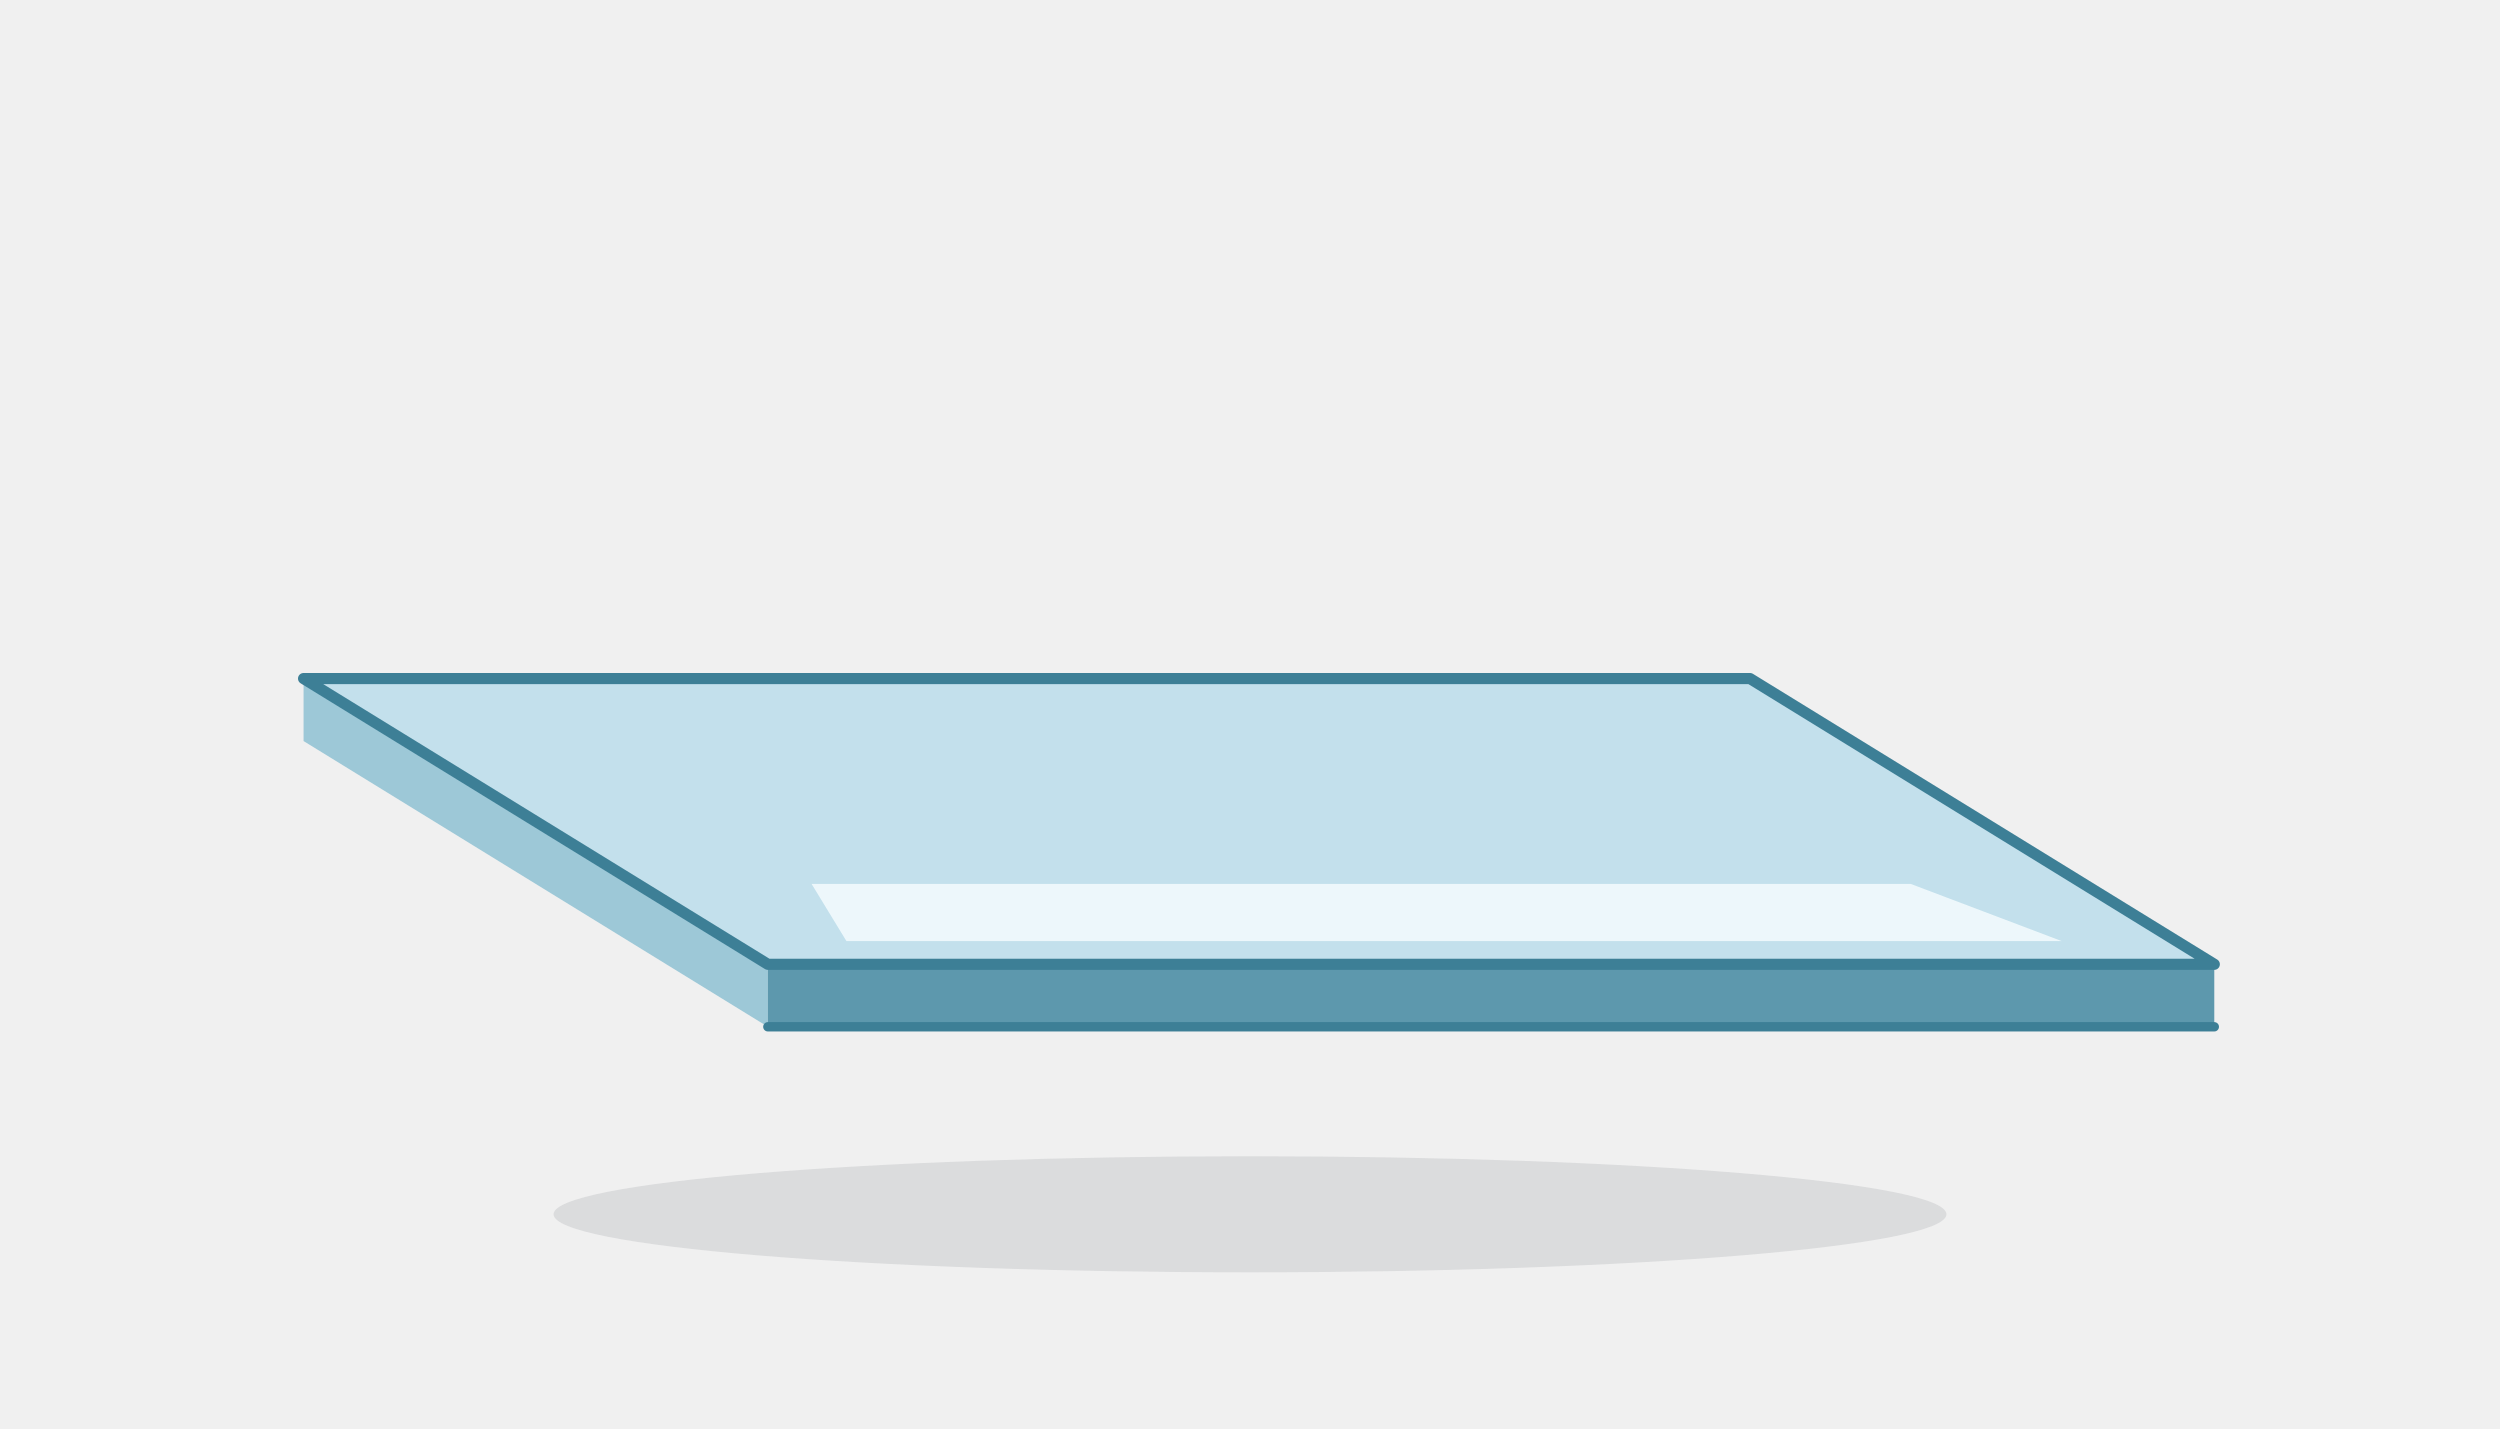
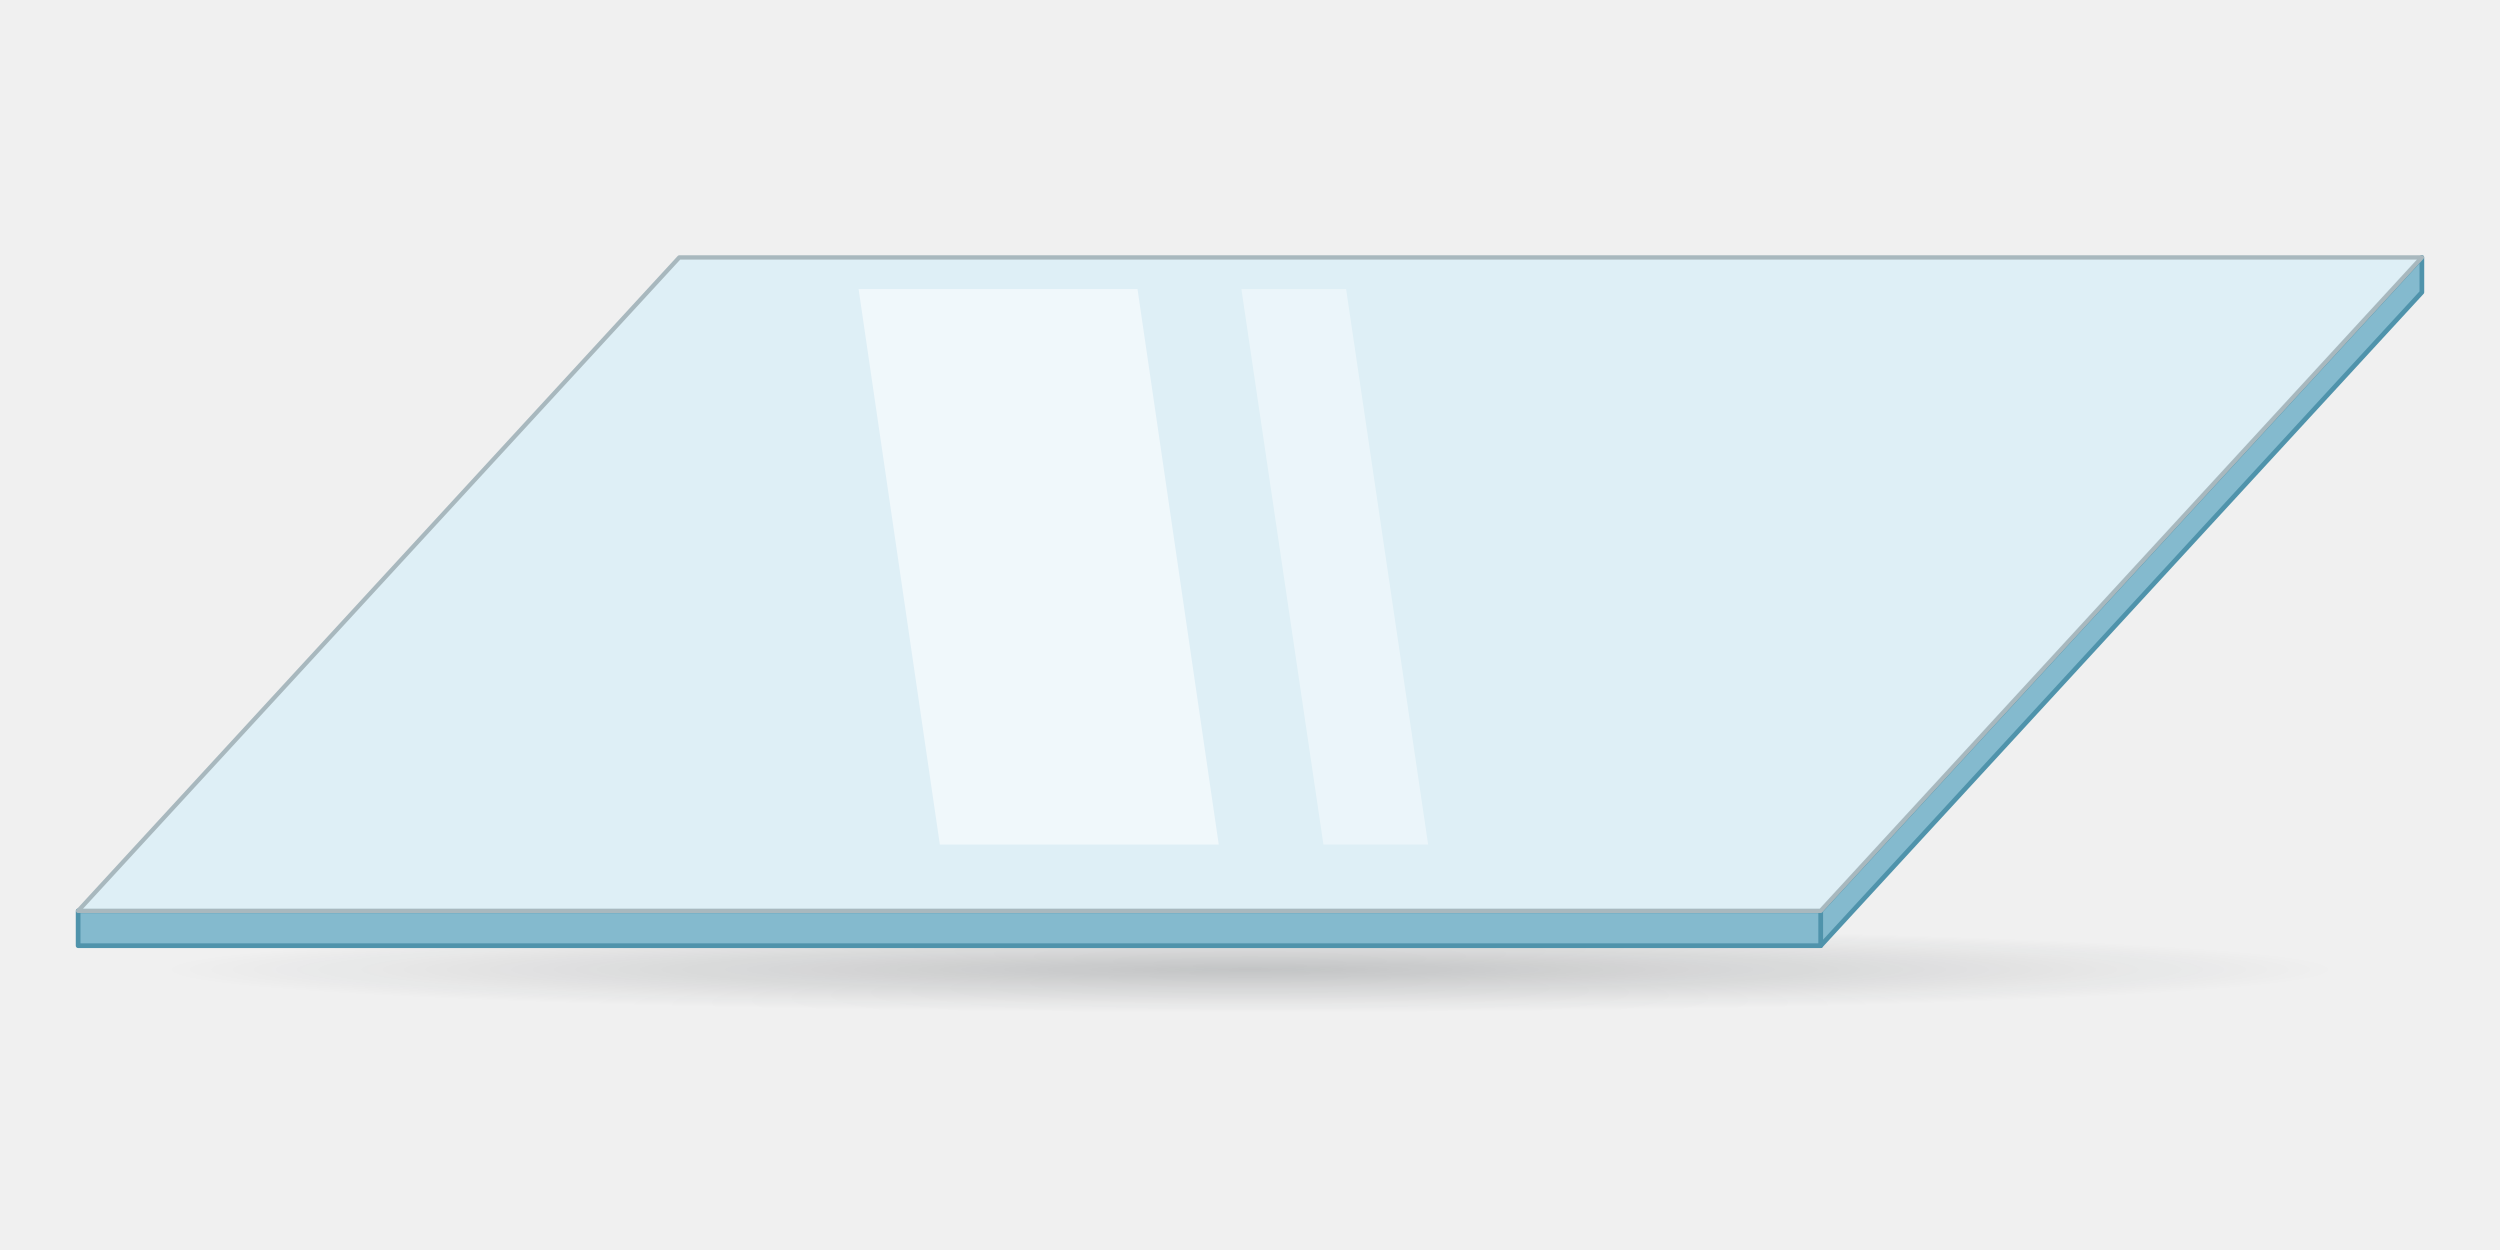
- <svg xmlns="http://www.w3.org/2000/svg" viewBox="0 0 280 160">
-   <ellipse cx="140" cy="136" rx="78" ry="6.5" fill="#1b2430" opacity="0.10" />
-   <path d="M86.0 108.0 L34.0 76.0 L34.0 83.0 L86.0 115.0 Z" fill="#9dc8d7" />
-   <path d="M86.0 108.0 L248.0 108.0 L196.0 76.0 L34.0 76.0 Z" fill="#c3e0ec" />
-   <path d="M94.8 105.4 L230.9 105.4 L214.0 99.0 L90.9 99.0 Z" fill="#f5fcfe" opacity="0.85" />
-   <path d="M86.0 108.0 L248.0 108.0 L248.0 115.0 L86.0 115.0 Z" fill="#5d98ad" />
-   <path d="M86.0 108.0 L248.0 108.0 L196.0 76.0 L34.0 76.0 L86.0 108.0" fill="none" stroke="#3d7f96" stroke-width="1.25" stroke-linejoin="round" stroke-linecap="round" />
-   <path d="M86.0 115.0 L248.0 115.0" fill="none" stroke="#3d7f96" stroke-width="1.05" stroke-linejoin="round" stroke-linecap="round" />
+ <svg xmlns="http://www.w3.org/2000/svg" viewBox="0 0 320 160" role="img">
+   <defs>
+     <radialGradient id="sh" cx="50%" cy="50%" r="50%">
+       <stop offset="0" stop-color="#0d1318" stop-opacity=".20" />
+       <stop offset="1" stop-color="#0d1318" stop-opacity="0" />
+     </radialGradient>
+   </defs>
+   <ellipse cx="160.0" cy="124.1" rx="138.0" ry="5.5" fill="url(#sh)" />
+   <polygon points="233.05,116.59 310.00,32.95 310.00,37.41 233.05,121.05" fill="#7fb8cd" fill-opacity="0.95" stroke="#4f93ab" stroke-width="0.6" stroke-linejoin="round" />
+   <polygon points="10.00,116.59 233.05,116.59 233.05,121.05 10.00,121.05" fill="#7fb8cd" fill-opacity="0.95" stroke="#4f93ab" stroke-width="0.6" stroke-linejoin="round" />
+   <polygon points="10.00,116.59 233.05,116.59 310.00,32.95 86.95,32.95" fill="#dceff6" fill-opacity="0.9" stroke="#a8b8be" stroke-width="0.55" stroke-linejoin="round" />
+   <polygon points="109.9,37.0 145.6,37.0 156.0,108.1 120.3,108.1" fill="#fff" fill-opacity="0.55" />
+   <polygon points="158.9,37.0 172.3,37.0 182.8,108.1 169.4,108.1" fill="#fff" fill-opacity="0.4" />
</svg>
